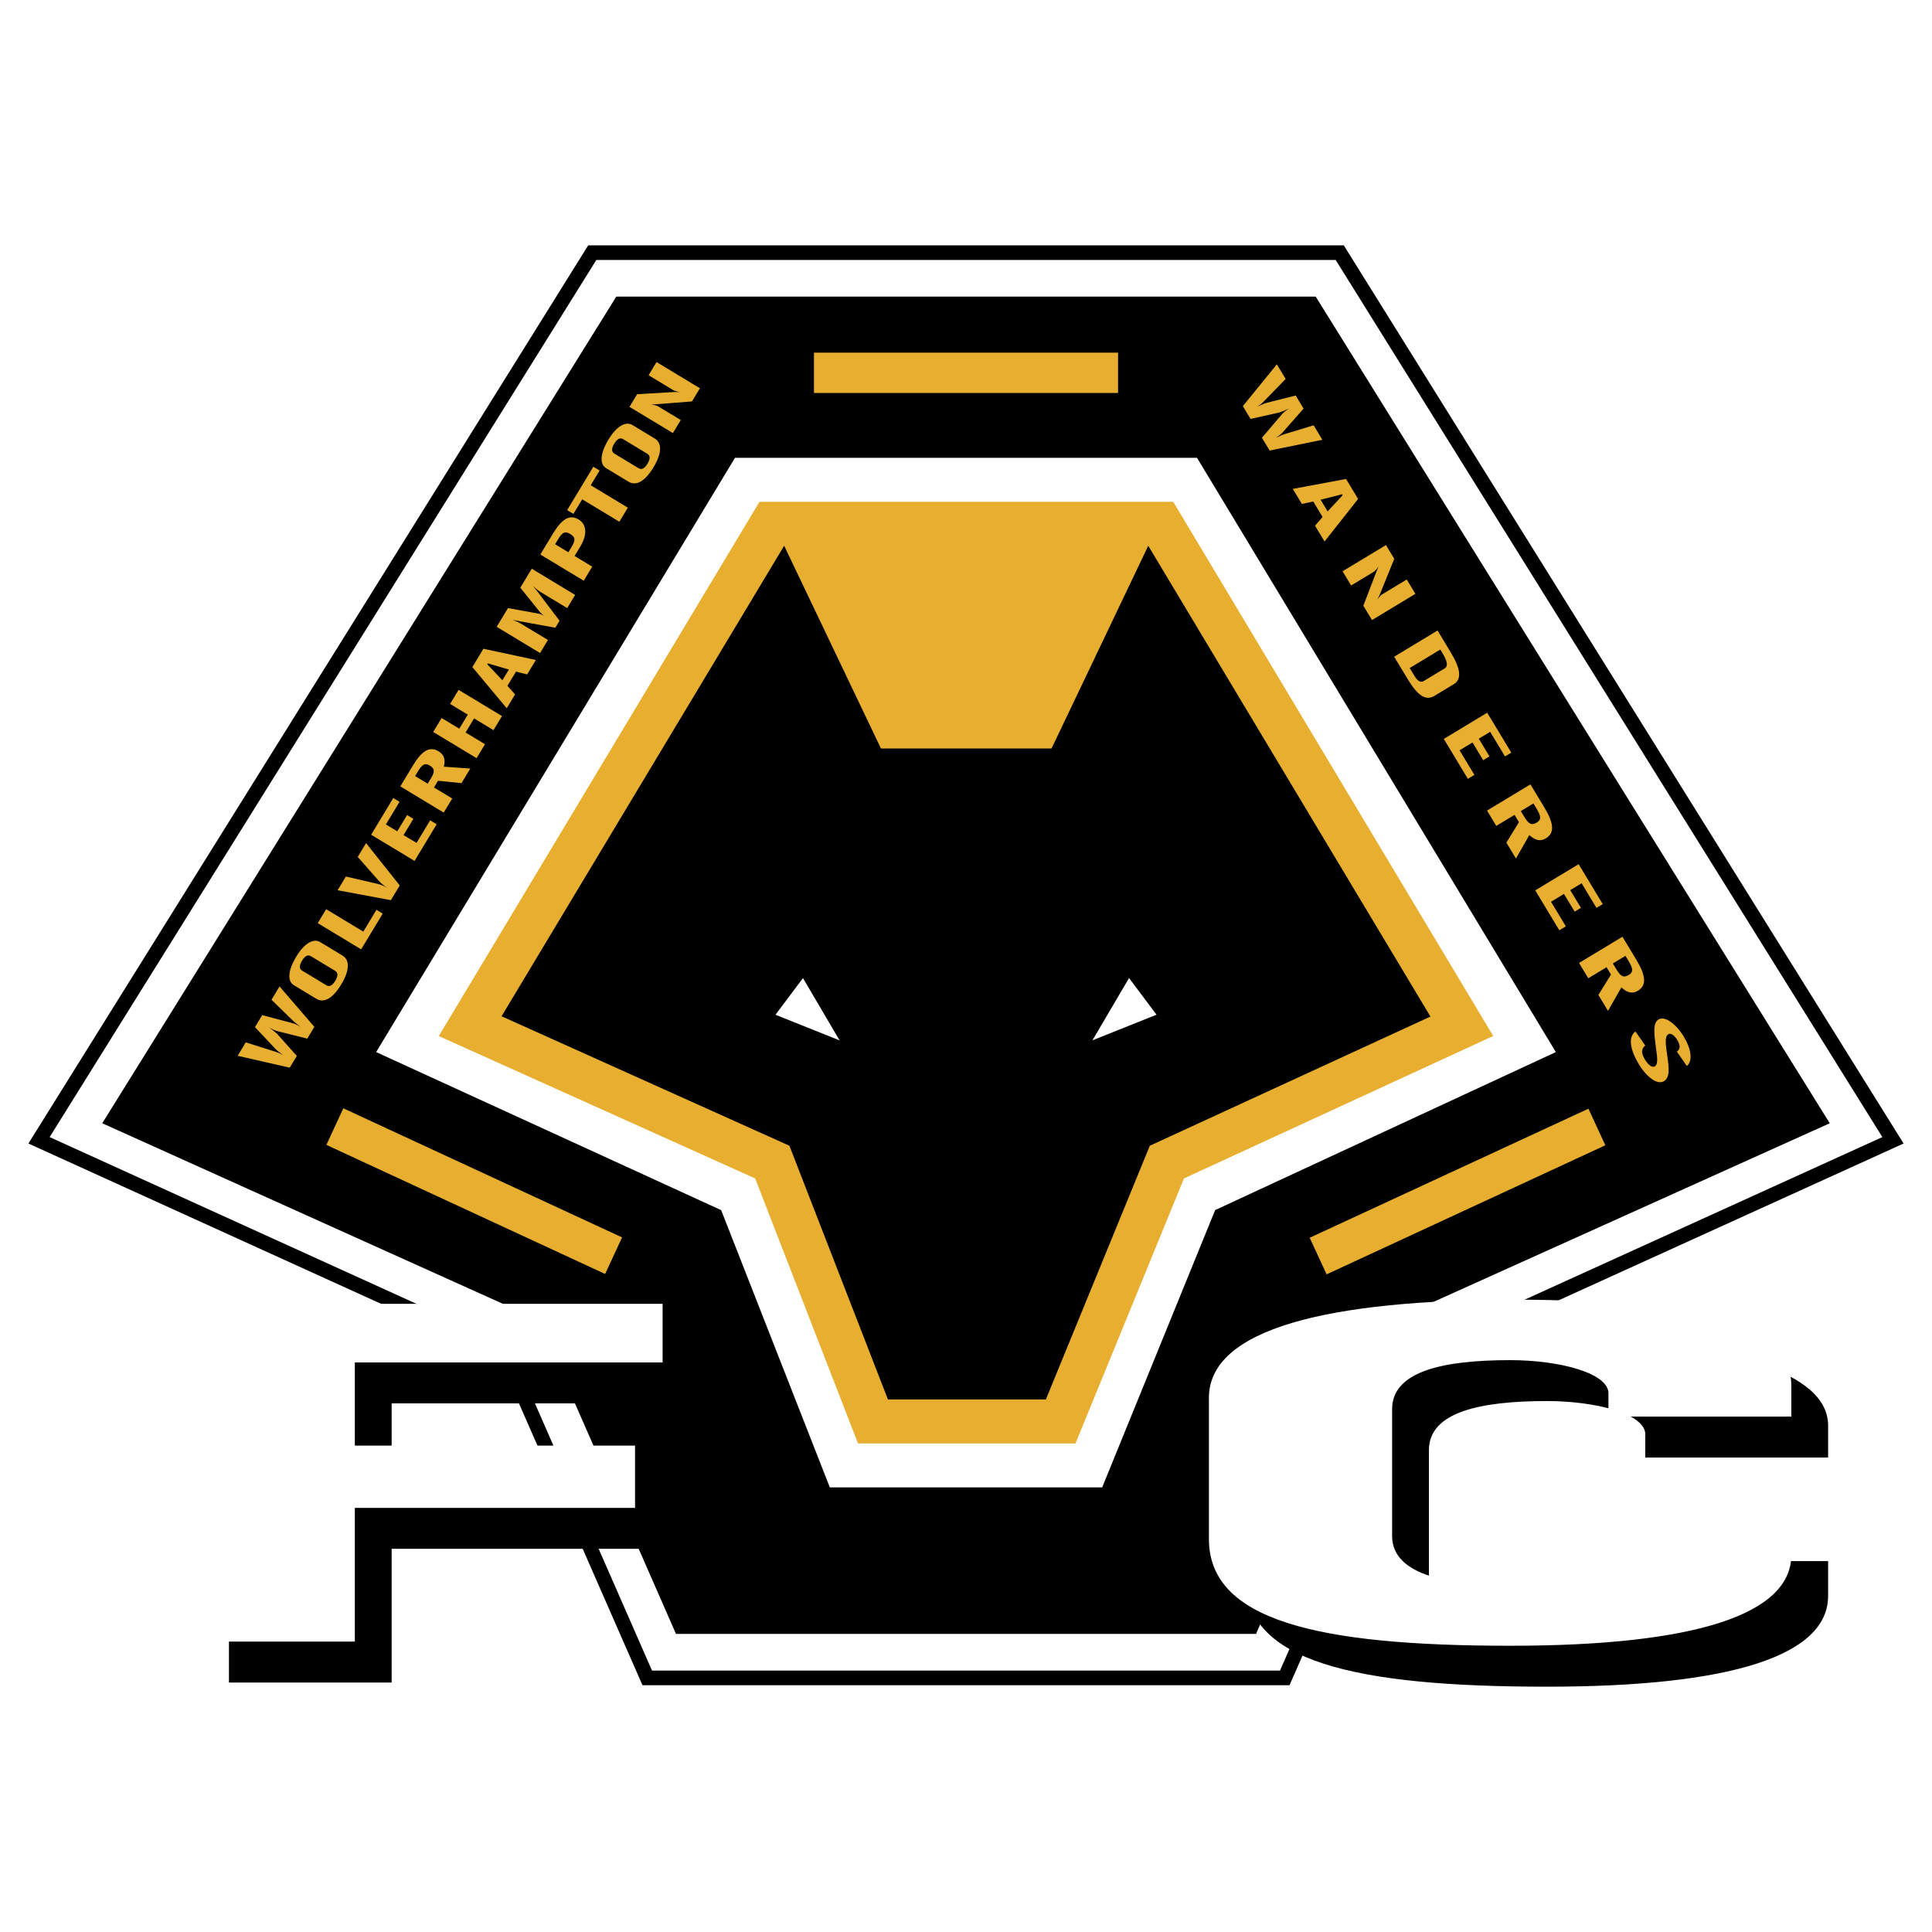
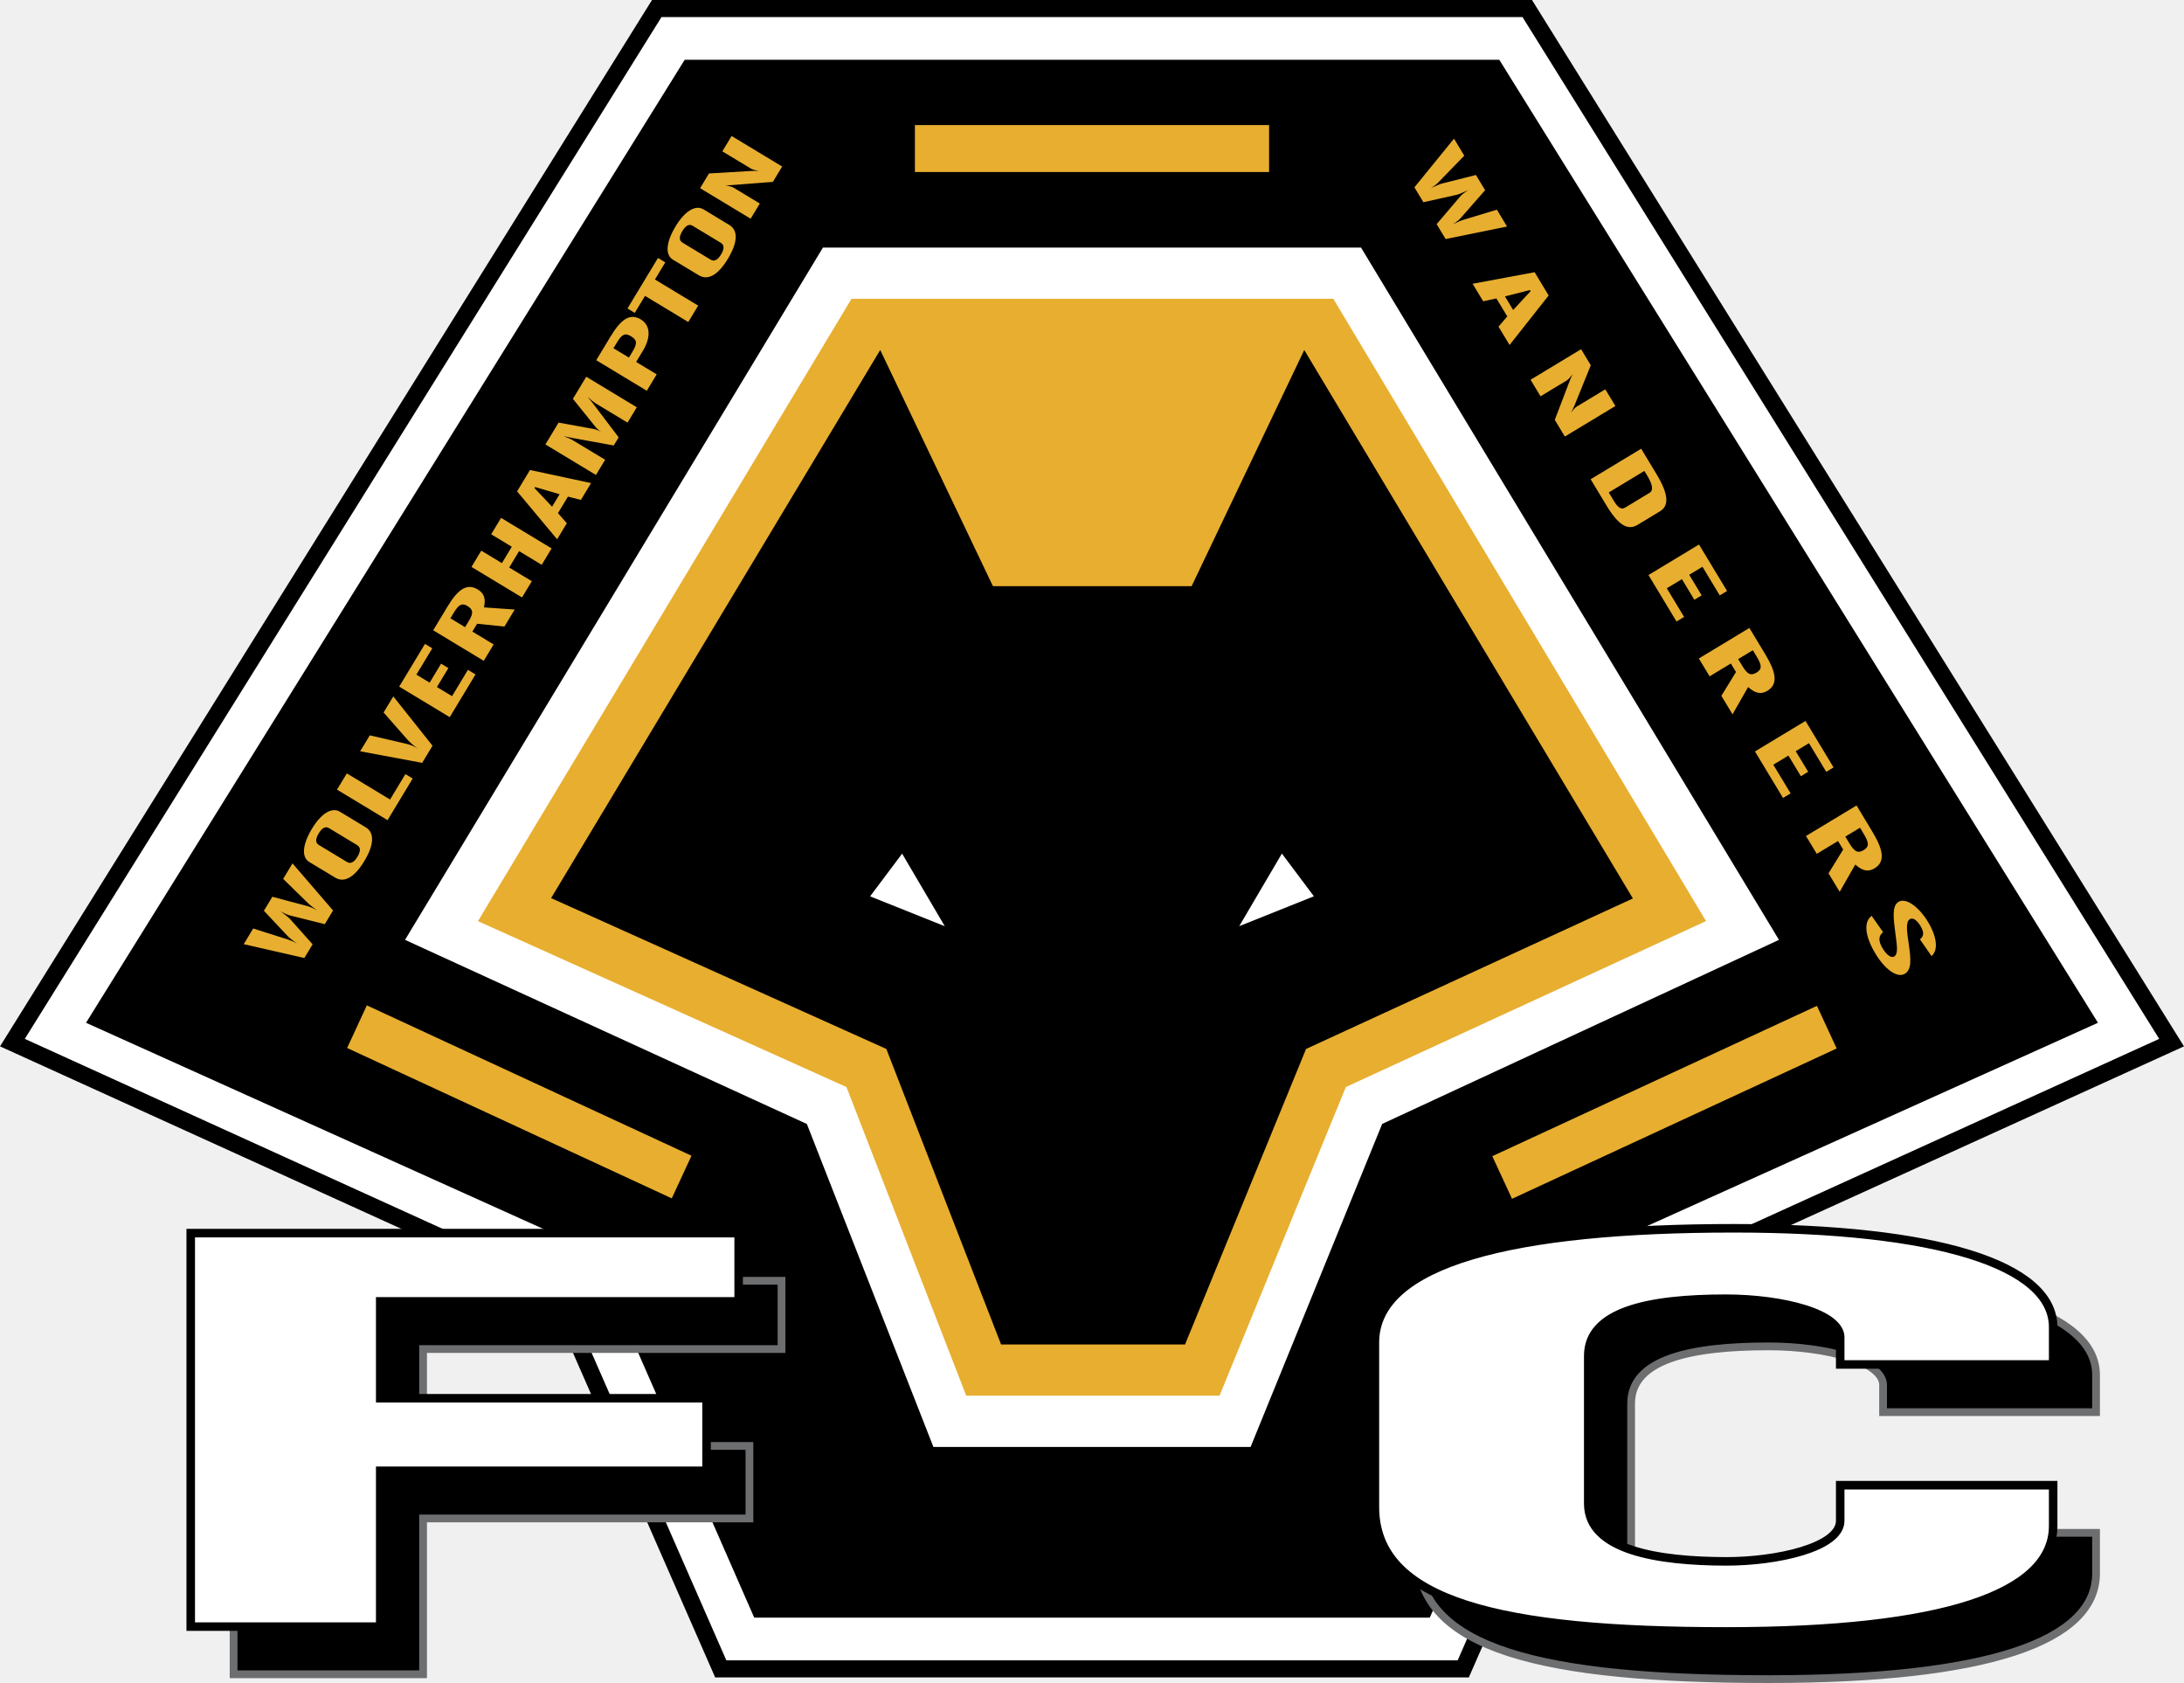
- <svg xmlns="http://www.w3.org/2000/svg" width="2500" height="2500" viewBox="0 0 192.756 192.756">
-   <path fill-rule="evenodd" clip-rule="evenodd" fill="#fff" d="M0 0h192.756v192.756H0V0z" />
-   <path d="M133.26 25.937H59.496l-54.542 87.51 45.665 20.758.369.373 14.063 32.096h62.655l14.064-32.096.367-.373 45.666-20.758-54.543-87.51zm.808-1.462l.215.346 55.199 88.562.439.705-.76.346-46.17 20.986-14.143 32.275-.193.439H64.1l-.193-.439-14.144-32.275-46.169-20.986-.76-.346.44-.705 55.198-88.562.216-.346h75.38z" />
-   <path d="M131.268 29.592h-69.78l-51.287 82.476 43.508 19.609 13.734 31.34h57.872l13.732-31.34 43.508-19.609-51.287-82.476zm-10.032 91.138l-11.271 27.666H82.791l-10.839-27.66-34.424-15.77 35.802-59.29h46.096l35.801 59.29-33.991 15.764z" fill-rule="evenodd" clip-rule="evenodd" />
-   <path d="M128.27 37.808l-2.158 2.22a3.054 3.054 0 0 1-.621.51l-.086.051c.482-.214.781-.356.93-.388l2.936-.739.785 1.304-2.072 2.361c-.172.2-.412.383-.707.561.387-.176.686-.319.928-.388l2.859-.865.871 1.444-5.26 1.072-.771-1.276 2.008-2.36c.137-.159.371-.356.707-.561-.506.229-.812.357-.93.389l-2.92.653-.77-1.276 3.393-4.17.878 1.458zM131.756 49.86l2.139-.546.059.098-1.496 1.611-.702-1.163zm-2.774-1.082l.908 1.5 1.133-.245.93 1.542-.75.875.947 1.571 3.348-4.241-1.201-1.991-5.315.989zM138.277 54.382l.83 1.374-1.42 3.498c-.02.05-.105.255-.281.572.229-.311.406-.476.479-.52l2.467-1.488.863 1.43-4.328 2.615-.865-1.43 1.268-3.31c.059-.15.135-.369.275-.607-.238.298-.408.476-.498.531l-2.264 1.367-.855-1.416 4.329-2.616zM140.646 66.65l3.053-1.844.213.35c.508.841.578 1.316.221 1.531l-2.084 1.259c-.295.178-.59.05-.936-.524l-.467-.772zm-1.55-1.129l1.354 2.243c1.023 1.696 1.828 2.167 2.654 1.667l1.934-1.166c.803-.485.725-1.489-.301-3.186l-1.312-2.174-4.329 2.616zM148.377 71.109l2.406 3.98-.627.378-1.482-2.453-1.135.686 1.066 1.766-.625.378-1.066-1.766-1.295.78 1.483 2.454-.651.393-2.402-3.982 4.328-2.614zM152.99 80.162l.33.547c.449.743.461 1.081 0 1.358-.477.289-.775.2-1.223-.543l-.365-.602 1.258-.76zm-1.883 1.138l.439.729-1.254 2.039.957 1.584 1.334-2.336c.652.581 1.137.634 1.65.323.893-.537.811-1.484-.186-3.139l-1.355-2.243-4.33 2.615.922 1.528 1.823-1.1zM157.502 86.218l2.402 3.982-.625.378-1.48-2.454-1.137.685 1.068 1.767-.625.377-1.068-1.766-1.293.782 1.483 2.453-.653.392-2.402-3.981 4.33-2.615zM162.172 95.366l.328.547c.449.742.459 1.08 0 1.357-.477.289-.773.201-1.223-.543l-.363-.602 1.258-.759zm-1.885 1.136l.441.729-1.256 2.039.957 1.586 1.334-2.338c.652.582 1.137.635 1.652.324.889-.537.811-1.484-.188-3.139l-1.354-2.243-4.332 2.615.924 1.527 1.822-1.1zM164.148 104.309c-.404.318-.426.752-.035 1.396.338.562.73.84.984.688.361-.217.244-.912.107-1.939-.184-1.4-.303-2.4.268-2.744.625-.379 1.74.424 2.516 1.713.764 1.262.914 2.414.309 2.934l-.99-1.432c.34-.281.371-.605.033-1.166-.289-.477-.645-.721-.891-.572-.393.236-.258 1.055-.104 2.146.189 1.322.26 2.178-.338 2.539-.639.385-1.689-.357-2.512-1.717-.896-1.486-1.045-2.717-.328-3.244l.981 1.398zM24.52 103.994l2.938.93c.246.078.49.174.735.322l.086.051c-.417-.322-.684-.518-.783-.631l-2.058-2.191.723-1.197 3.015.801c.254.064.527.195.821.373-.338-.258-.605-.453-.782-.631l-2.127-2.076.801-1.326 3.474 4.031-.708 1.172-2.981-.746c-.203-.051-.483-.168-.821-.373.441.338.7.547.783.631l1.978 2.215-.708 1.172-5.193-1.186.807-1.341zM33.433 96.857c.3.184.306.52.018.996-.288.477-.589.629-.889.447l-2.417-1.459c-.301-.182-.3-.514-.013-.992.288-.476.583-.632.884-.45l2.417 1.458zm-4.108 1.44l2.22 1.342c.792.479 1.661-.035 2.501-1.426.823-1.365.889-2.416.123-2.878l-2.221-1.341c-.699-.422-1.616.167-2.385 1.442-.84 1.39-.913 2.455-.238 2.861zM31.701 92.102l.841-1.391 3.704 2.237 1.314-2.177.626.378-2.154 3.567-4.331-2.614zM34.509 87.452l3.069.711c.28.063.621.164.995.39l.08.048a5.099 5.099 0 0 1-.888-.747l-2.073-2.359.832-1.378 3.358 4.225-.887 1.468-5.311-.992.825-1.366zM37.029 83.28l2.209-3.659.625.378-1.361 2.254 1.135.685.98-1.623.626.378-.981 1.623 1.295.781 1.36-2.254.651.393-2.209 3.658-4.33-2.614zM41.415 77.429l.304-.502c.412-.682.693-.829 1.153-.552.479.289.548.577.136 1.259l-.335.554-1.258-.759zm1.882 1.138l.405-.67 2.342.237.878-1.455-2.633-.185c.175-.79-.016-1.222-.53-1.533-.89-.537-1.656-.086-2.574 1.435l-1.244 2.061 4.329 2.615.849-1.404-1.822-1.101zM44.06 71.636l1.766 1.067.847-1.404-1.766-1.066.848-1.405 4.329 2.615-.847 1.404-1.939-1.17-.847 1.404 1.938 1.17-.84 1.391-4.329-2.615.84-1.391zM50.125 67.871l-1.506-1.595.054-.09 2.097.615-.645 1.07zm.431 2.792l.832-1.378-.759-.863.855-1.417 1.109.283.871-1.442-5.232-1.12-1.104 1.829 3.428 4.108zM49.554 62.538l1.127-1.868 2.95.533c.243.042.488.136.721.276a2.145 2.145 0 0 1-.566-.518l-1.875-2.327 1.144-1.894 4.33 2.615-.795 1.315-2.735-1.652c-.123-.074-.358-.251-.692-.558.232.28.396.468.48.589l2.185 2.883-.42.696-3.537-.643c-.428-.082-.675-.143-.745-.151.363.132.63.258.808.366l2.736 1.651-.786 1.302-4.33-2.615zM53.909 55.325l1.244-2.062c.918-1.519 1.69-1.967 2.574-1.434.846.511.859 1.556.182 2.677l-.583.966 1.761 1.062-.848 1.404-4.33-2.613zm3.133-.781c.42-.695.337-.974-.166-1.277-.484-.292-.763-.179-1.19.529l-.303.502 1.325.801.334-.555zM56.584 50.894l2.613-4.328.626.379-.887 1.468 3.705 2.237-.849 1.403-3.703-2.237-.88 1.456-.625-.378zM64.582 45.271c.301.182.307.519.019.995-.288.478-.589.629-.89.448l-2.416-1.46c-.3-.181-.3-.515-.012-.991.288-.477.583-.633.883-.451l2.416 1.459zm-4.107 1.439l2.22 1.341c.792.478 1.661-.034 2.501-1.425.824-1.366.889-2.416.123-2.879l-2.221-1.341c-.698-.422-1.615.167-2.385 1.442-.84 1.392-.913 2.455-.238 2.862zM62.805 40.592l.762-1.263 3.662-.214a4.97 4.97 0 0 1 .623.007c-.377-.069-.603-.153-.676-.197l-2.466-1.489.793-1.313 4.33 2.614-.793 1.313-3.426.27c-.157.011-.38.033-.651.011.369.082.602.153.694.208l2.264 1.367-.786 1.301-4.33-2.615zM75.776 50.063l-31.999 53.302 31.567 14.209 10.26 26.436h21.697l10.824-26.438 30.854-14.211-31.928-53.298H75.776z" fill-rule="evenodd" clip-rule="evenodd" fill="#e8ae30" />
-   <path fill-rule="evenodd" clip-rule="evenodd" d="M87.892 74.677h17.02l9.649-20.227 28.154 46.972-27.998 12.889-10.369 25.312H88.59l-9.83-25.312-28.719-12.918L78.236 54.45l9.656 20.227z" />
-   <path fill-rule="evenodd" clip-rule="evenodd" fill="#e8ae30" d="M60.375 127.105l1.689-3.65-27.81-12.879-1.69 3.649 27.811 12.88zM96.377 35.186H81.208v4.021h30.341v-4.021H96.377zM132.355 127.143l-1.689-3.651 27.811-12.877 1.687 3.649-27.809 12.879z" />
-   <path fill-rule="evenodd" clip-rule="evenodd" fill="#fff" d="M77.369 101.24l6.397 2.559-3.655-6.215-2.742 3.656zM115.387 101.236l-6.397 2.559 3.656-6.215 2.741 3.656z" />
-   <path d="M124.285 143.543c0-6.867 11.83-9.791 30.768-9.791 17.363 0 27.338 3.123 27.338 8.469v3.197h-18.242v-2.203c.164-2.152-4.953-3.432-9.797-3.432-6.672 0-11.789 1.096-11.789 4.893v12.664c0 4.01 6.031 4.924 11.789 4.939 4.295.012 9.797-1.176 9.797-3.477v-3.049h18.242v3.477c0 5.867-9.447 9.051-28.039 9.051-19.293 0-30.066-2.545-30.066-10.654v-14.084h-.001zM22.842 134.164h46.939v5.85H39.075v8.295h27.957v6.214H39.075v13.342H22.842v-33.701z" fill-rule="evenodd" clip-rule="evenodd" />
-   <path d="M120.613 139.459c0-6.865 11.828-9.789 30.766-9.789 17.367 0 27.34 3.123 27.34 8.469v3.195h-18.244v-2.203c.166-2.15-4.951-3.43-9.795-3.43-6.672 0-11.789 1.098-11.789 4.893v12.664c0 4.012 6.031 4.924 11.789 4.939 4.295.012 9.795-1.174 9.795-3.477v-3.049h18.244v3.477c0 5.867-9.447 9.049-28.039 9.049-19.293 0-30.066-2.541-30.066-10.652v-14.086h-.001zM19.17 130.084h46.938v5.85H35.402v8.293h27.957v6.214H35.402v13.342H19.17v-33.699z" fill-rule="evenodd" clip-rule="evenodd" fill="#fff" />
+ <svg xmlns="http://www.w3.org/2000/svg" width="2500" height="1926" viewBox="0 0 218.132 168.053">
+   <path fill="#fff" stroke="#000" stroke-width="1.705" d="M152.539.853H65.593L1.237 104.108l54.127 24.604 16.622 37.932h74.16l16.621-37.932 54.128-24.604z" />
+   <path d="M149.745 5.967H68.386L8.59 102.127l50.727 22.862 16.013 36.54h67.473l16.013-36.54 50.726-22.862-59.797-96.16zm-11.697 106.26l-13.141 32.254H93.224l-12.637-32.248-40.135-18.385L82.193 24.72h53.744l41.743 69.128-39.632 18.379z" />
+   <g fill="#e8ae30">
+     <path d="M146.249 15.545l-2.516 2.588a3.594 3.594 0 0 1-.724.595l-.1.06c.561-.25.909-.416 1.082-.453l3.423-.862.916 1.52-2.416 2.753c-.201.233-.481.447-.824.654.451-.206.799-.372 1.082-.453l3.333-1.009 1.016 1.683-6.133 1.25-.899-1.488 2.341-2.751c.16-.186.433-.416.825-.653-.591.267-.949.416-1.083.453l-3.405.762-.897-1.487 3.954-4.862 1.025 1.7zM150.313 29.597l2.495-.636.066.114-1.743 1.878-.818-1.356zm-3.232-1.262l1.057 1.749 1.321-.285 1.085 1.798-.875 1.02 1.105 1.831 3.902-4.945-1.4-2.32-6.195 1.152zM157.916 34.87l.969 1.602-1.654 4.078a6.475 6.475 0 0 1-.33.667c.268-.363.475-.554.56-.606l2.875-1.735 1.007 1.667-5.048 3.048-1.007-1.667 1.477-3.858c.07-.175.158-.43.323-.708-.28.347-.476.554-.583.62l-2.639 1.593-.997-1.651 5.047-3.05zM160.68 49.173l3.56-2.15.248.408c.591.981.673 1.535.258 1.786l-2.431 1.468c-.343.207-.688.058-1.092-.612l-.543-.9zm-1.81-1.318l1.58 2.616c1.192 1.978 2.131 2.527 3.095 1.944l2.252-1.36c.937-.565.846-1.737-.35-3.714l-1.53-2.534-5.047 3.048zM169.693 54.371l2.804 4.641-.731.441-1.727-2.86-1.323.799 1.244 2.059-.729.44-1.244-2.06-1.51.911 1.729 2.861-.758.457-2.802-4.641 5.047-3.048zM175.07 64.927l.387.638c.523.867.536 1.26 0 1.584-.558.336-.904.233-1.427-.634l-.424-.703 1.464-.885zm-2.194 1.326l.512.85-1.461 2.377 1.116 1.847 1.555-2.724c.761.678 1.325.739 1.925.376 1.039-.626.945-1.731-.218-3.659l-1.58-2.616-5.048 3.048 1.076 1.782 2.123-1.281zM180.332 71.987l2.802 4.643-.731.44-1.725-2.861-1.325.799 1.245 2.059-.729.44-1.246-2.059-1.508.912 1.729 2.86-.759.458-2.802-4.643 5.049-3.048zM185.775 82.652l.383.638c.524.866.536 1.26 0 1.583-.556.337-.902.233-1.425-.633l-.425-.703 1.467-.885zm-2.195 1.326l.513.85-1.463 2.377 1.115 1.847 1.557-2.724c.761.678 1.324.739 1.926.376 1.036-.626.946-1.73-.22-3.659l-1.578-2.616-5.05 3.049 1.076 1.782 2.124-1.282zM188.08 93.079c-.469.372-.495.878-.04 1.63.393.654.853.979 1.147.801.421-.254.285-1.063.126-2.262-.214-1.633-.353-2.798.312-3.2.729-.44 2.028.495 2.934 1.999.889 1.471 1.065 2.813.359 3.42l-1.155-1.668c.398-.329.433-.707.039-1.36-.336-.556-.751-.84-1.038-.667-.458.276-.301 1.23-.12 2.503.22 1.541.303 2.538-.396 2.96-.745.449-1.97-.417-2.927-2.001-1.045-1.733-1.219-3.167-.383-3.784l1.142 1.629zM25.286 92.713l3.424 1.085c.287.091.571.201.857.374l.101.061c-.486-.375-.797-.604-.912-.735l-2.4-2.555.843-1.397 3.515.934c.295.076.614.228.957.435-.394-.3-.706-.529-.912-.735l-2.48-2.42.934-1.547 4.05 4.701-.825 1.366-3.477-.869c-.236-.061-.563-.197-.957-.435.514.393.816.636.912.735l2.306 2.582-.825 1.366-6.055-1.381.944-1.565zM35.677 84.393c.35.212.356.605.021 1.16-.336.556-.686.733-1.037.522l-2.818-1.701c-.35-.211-.35-.601-.014-1.156.335-.555.679-.737 1.03-.525l2.818 1.7zm-4.79 1.678l2.589 1.563c.922.557 1.937-.041 2.916-1.663.96-1.592 1.038-2.816.143-3.355l-2.589-1.563c-.814-.492-1.883.194-2.781 1.681-.979 1.622-1.064 2.862-.278 3.337zM33.659 78.848l.979-1.622 4.319 2.608 1.532-2.538.729.44-2.512 4.159-5.047-3.047zM36.932 73.426l3.579.829c.327.073.724.19 1.16.455l.093.056a5.962 5.962 0 0 1-1.036-.871l-2.417-2.751.97-1.606 3.916 4.925-1.034 1.711-6.191-1.156.96-1.592zM39.87 68.561l2.575-4.265.729.44-1.587 2.628 1.323.799 1.143-1.892.729.44-1.143 1.892 1.509.911 1.586-2.628.758.458-2.576 4.265-5.046-3.048zM44.983 61.74l.354-.585c.48-.796.808-.967 1.344-.644.558.337.639.673.158 1.468l-.391.646-1.465-.885zm2.196 1.326l.472-.781 2.731.276 1.024-1.696-3.07-.215c.205-.921-.019-1.425-.619-1.788-1.037-.626-1.931-.1-3.001 1.672l-1.45 2.402 5.048 3.049.989-1.637-2.124-1.282zM48.067 54.986l2.06 1.244.988-1.637-2.059-1.244.989-1.637 5.047 3.048-.988 1.637-2.26-1.364-.988 1.637 2.26 1.364-.98 1.622-5.048-3.048.979-1.622zM55.138 50.596l-1.755-1.86.063-.104 2.445.717-.753 1.247zm.504 3.255l.97-1.606-.885-1.006.998-1.651 1.293.33 1.016-1.682-6.101-1.306-1.287 2.132 3.996 4.789zM54.473 44.378l1.314-2.178 3.439.622c.284.048.569.158.84.322a2.527 2.527 0 0 1-.66-.604l-2.187-2.713 1.333-2.208 5.048 3.049-.923 1.532-3.189-1.926c-.143-.086-.417-.293-.807-.651.271.327.461.545.561.687l2.547 3.361-.49.812-4.124-.75c-.499-.096-.787-.167-.869-.176.424.154.735.301.942.426l3.19 1.925-.917 1.518-5.048-3.048zM59.55 35.969l1.451-2.403c1.07-1.771 1.971-2.293 3.001-1.671.986.595 1.002 1.814.213 3.121l-.68 1.126 2.053 1.239-.989 1.637-5.049-3.049zm3.653-.91c.489-.811.393-1.135-.193-1.49-.565-.34-.889-.208-1.388.618l-.354.585 1.545.933.39-.646zM62.67 30.803l3.047-5.046.729.441-1.034 1.711 4.319 2.608-.989 1.636-4.319-2.608-1.025 1.697-.728-.439zM71.995 24.247c.351.211.357.605.022 1.161-.336.556-.687.733-1.037.521l-2.817-1.701c-.35-.211-.35-.6-.014-1.156.335-.555.68-.738 1.03-.525l2.816 1.7zm-4.789 1.678l2.588 1.563c.922.557 1.937-.04 2.915-1.662.961-1.592 1.038-2.817.144-3.356l-2.589-1.563c-.814-.492-1.884.194-2.781 1.681-.979 1.622-1.064 2.861-.277 3.337zM69.923 18.791l.888-1.472 4.27-.25c.061-.004.312-.017.727.008-.439-.081-.703-.178-.788-.229l-2.875-1.736.925-1.532 5.048 3.048-.925 1.532-3.995.313c-.184.013-.443.039-.759.013.43.096.703.178.81.243l2.639 1.593-.917 1.517-5.048-3.048z" />
+   </g>
+   <path fill="#e8ae30" d="M85.045 29.834L47.737 91.98l36.805 16.565 11.962 30.821h25.297l12.619-30.822 35.974-16.57-37.226-62.14z" />
+   <path d="M99.172 58.531h19.844l11.25-23.583 32.825 54.765-32.645 15.028-12.088 29.511H99.986l-11.461-29.511-33.484-15.062 32.873-54.731z" />
+   <g fill="#e8ae30">
+     <path d="M69.063 115.404l-1.97 4.256-32.425-15.015 1.97-4.256zM109.065 12.488H91.378v4.688h35.375v-4.688zM181.474 100.438l1.97 4.255-32.427 15.011-1.97-4.255z" />
+   </g>
+   <g fill="#fff">
+     <path d="M86.903 89.502l7.459 2.983-4.262-7.246zM131.229 89.496l-7.458 2.984 4.261-7.246z" />
+   </g>
+   <g stroke="#6d6e70" stroke-width=".775">
+     <path d="M141.604 138.822c0-8.006 13.792-11.416 35.871-11.416 20.246 0 31.875 3.643 31.875 9.876v3.726h-21.27v-2.569c.193-2.509-5.773-4-11.421-4-7.778 0-13.745 1.278-13.745 5.705v14.766c0 4.675 7.033 5.74 13.745 5.758 5.008.014 11.421-1.37 11.421-4.054v-3.555h21.27v4.054c0 6.841-11.014 10.552-32.69 10.552-22.494 0-35.055-2.967-35.055-12.422v-16.421zM23.329 127.89h54.727v6.819H42.255v9.671h32.596v7.245H42.255v15.556H23.329V127.89z" />
+   </g>
+   <g fill="#fff" stroke="#000" stroke-width=".852">
+     <path d="M137.322 134.062c0-8.004 13.791-11.414 35.87-11.414 20.248 0 31.875 3.641 31.875 9.874v3.724h-21.27v-2.567c.192-2.507-5.774-3.999-11.421-3.999-7.778 0-13.745 1.278-13.745 5.704v14.765c0 4.676 7.032 5.742 13.745 5.759 5.007.013 11.421-1.369 11.421-4.054V148.3h21.27v4.054c0 6.841-11.013 10.55-32.69 10.55-22.494 0-35.055-2.963-35.055-12.42v-16.422zM19.048 123.131h54.726v6.819h-35.8v9.669h32.595v7.246H37.974v15.556H19.048v-39.29z" />
+   </g>
</svg>
